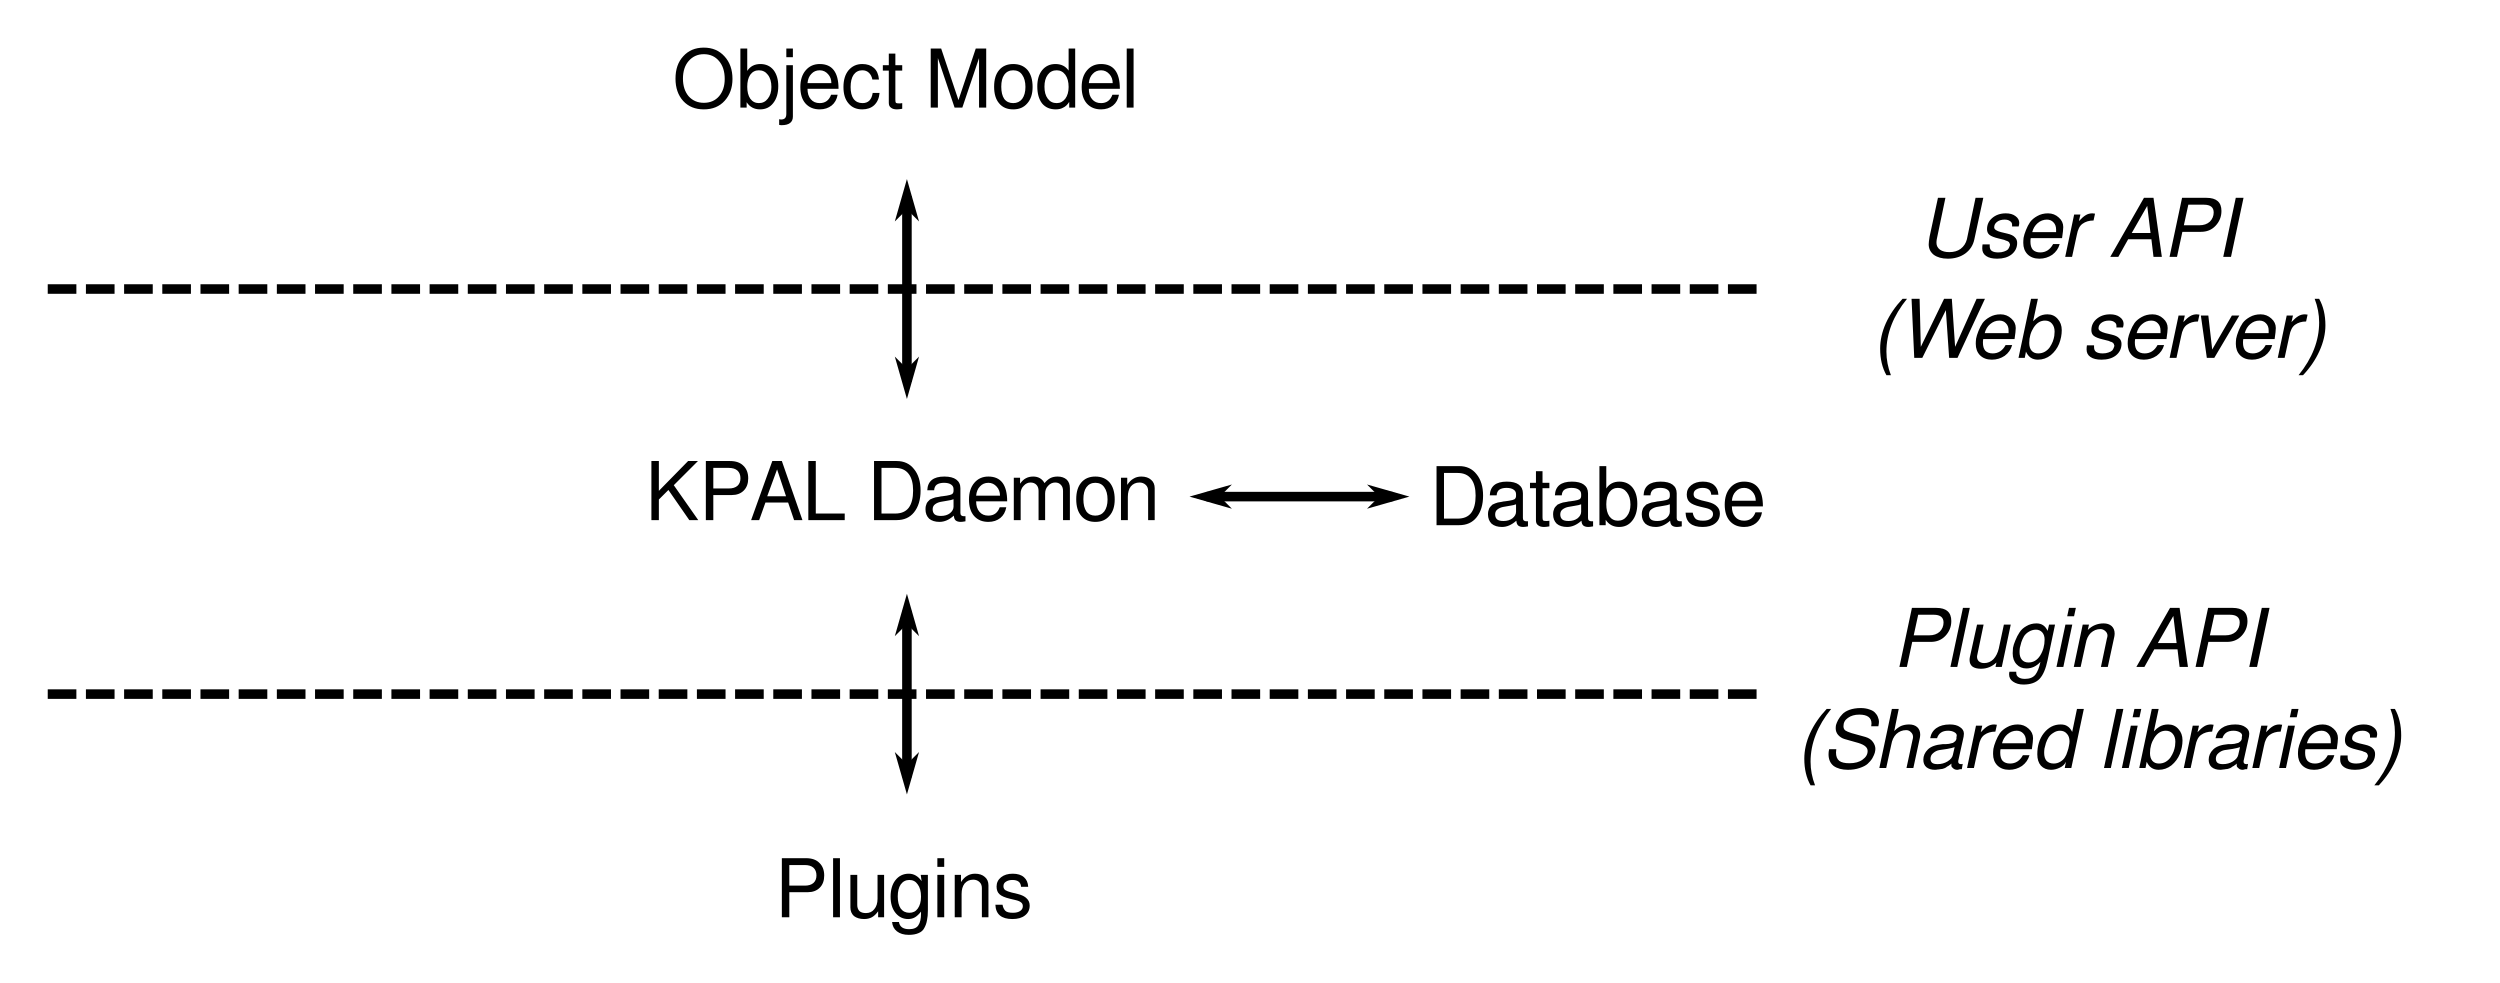
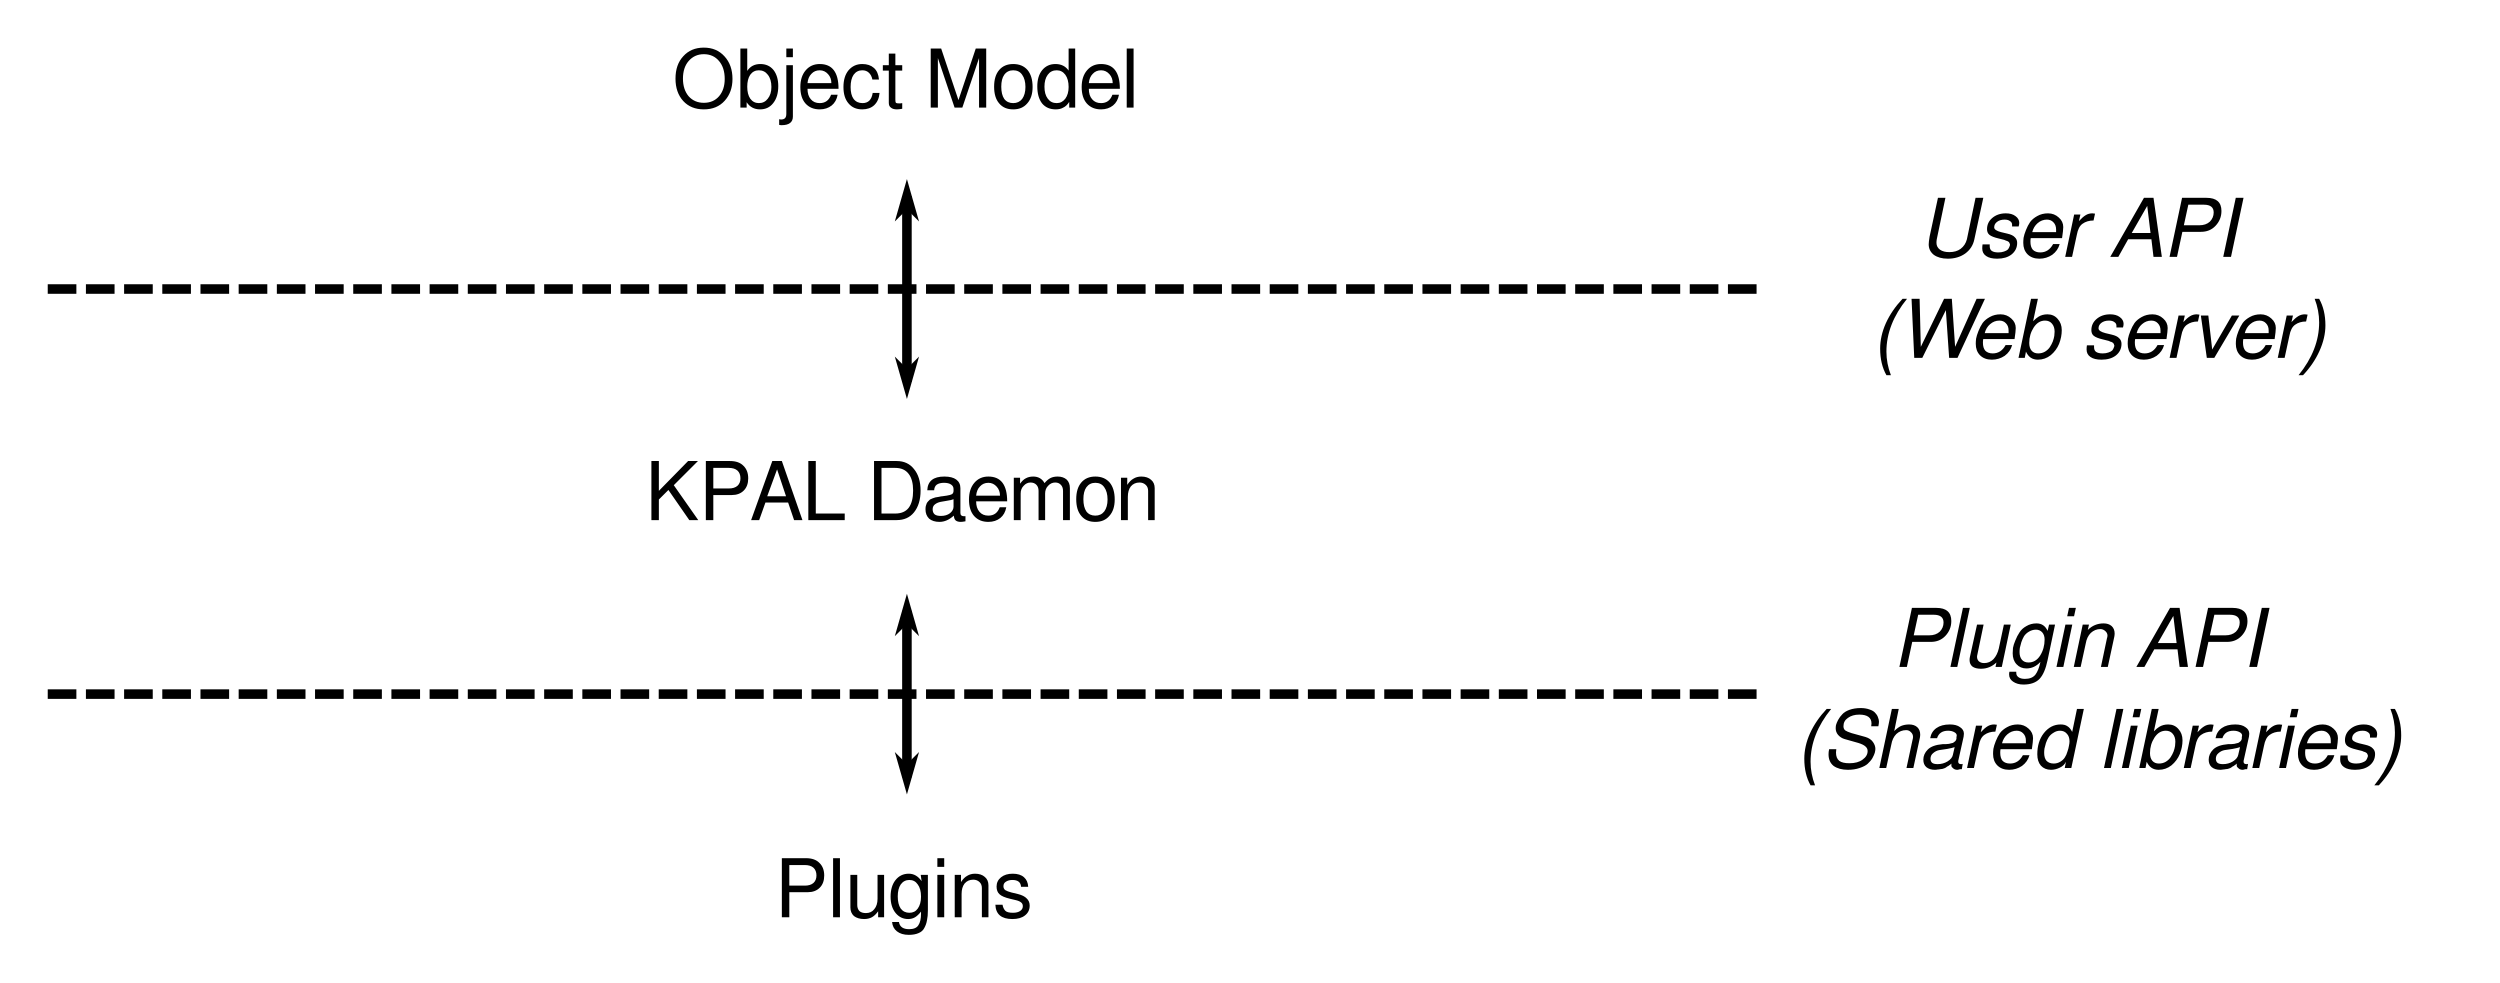
<svg xmlns="http://www.w3.org/2000/svg" width="130.937mm" height="51.465mm" viewBox="0 0 130.937 51.465" version="1.1" id="svg8">
  <defs id="defs2">
    <marker style="overflow:visible" id="marker9355" refX="0" refY="0" orient="auto">
      <path transform="matrix(-0.2,0,0,-0.2,-1.2,0)" style="fill:#000000;fill-opacity:1;fill-rule:evenodd;stroke:#000000;stroke-width:1pt;stroke-opacity:1" d="M 0,0 5,-5 -12.5,0 5,5 Z" id="path9353" />
    </marker>
    <marker style="overflow:visible" id="marker9303" refX="0" refY="0" orient="auto">
      <path transform="matrix(0.2,0,0,0.2,1.2,0)" style="fill:#000000;fill-opacity:1;fill-rule:evenodd;stroke:#000000;stroke-width:1pt;stroke-opacity:1" d="M 0,0 5,-5 -12.5,0 5,5 Z" id="path9301" />
    </marker>
    <marker style="overflow:visible" id="marker5907" refX="0" refY="0" orient="auto">
      <path transform="matrix(-0.2,0,0,-0.2,-1.2,0)" style="fill:#000000;fill-opacity:1;fill-rule:evenodd;stroke:#000000;stroke-width:1pt;stroke-opacity:1" d="M 0,0 5,-5 -12.5,0 5,5 Z" id="path5905" />
    </marker>
    <marker style="overflow:visible" id="marker5867" refX="0" refY="0" orient="auto">
      <path transform="matrix(0.2,0,0,0.2,1.2,0)" style="fill:#000000;fill-opacity:1;fill-rule:evenodd;stroke:#000000;stroke-width:1pt;stroke-opacity:1" d="M 0,0 5,-5 -12.5,0 5,5 Z" id="path5865" />
    </marker>
    <marker style="overflow:visible" id="marker4943" refX="0" refY="0" orient="auto">
      <path transform="matrix(-0.2,0,0,-0.2,-1.2,0)" style="fill:#000000;fill-opacity:1;fill-rule:evenodd;stroke:#000000;stroke-width:1pt;stroke-opacity:1" d="M 0,0 5,-5 -12.5,0 5,5 Z" id="path4941" />
    </marker>
    <marker style="overflow:visible" id="marker4915" refX="0" refY="0" orient="auto">
      <path transform="matrix(0.2,0,0,0.2,1.2,0)" style="fill:#000000;fill-opacity:1;fill-rule:evenodd;stroke:#000000;stroke-width:1pt;stroke-opacity:1" d="M 0,0 5,-5 -12.5,0 5,5 Z" id="path4913" />
    </marker>
    <marker orient="auto" refY="0" refX="0" id="Arrow1Send" style="overflow:visible">
      <path id="path4588" d="M 0,0 5,-5 -12.5,0 5,5 Z" style="fill:#000000;fill-opacity:1;fill-rule:evenodd;stroke:#000000;stroke-width:1pt;stroke-opacity:1" transform="matrix(-0.2,0,0,-0.2,-1.2,0)" />
    </marker>
    <marker orient="auto" refY="0" refX="0" id="Arrow1Sstart" style="overflow:visible">
      <path id="path4585" d="M 0,0 5,-5 -12.5,0 5,5 Z" style="fill:#000000;fill-opacity:1;fill-rule:evenodd;stroke:#000000;stroke-width:1pt;stroke-opacity:1" transform="matrix(0.2,0,0,0.2,1.2,0)" />
    </marker>
  </defs>
  <g id="layer1" transform="translate(-52.5,-57.60745)">
    <text xml:space="preserve" style="font-style:normal;font-variant:normal;font-weight:normal;font-stretch:normal;font-size:4.233px;line-height:1.25;font-family:FreeSans;-inkscape-font-specification:FreeSans;letter-spacing:0px;word-spacing:0px;fill:#000000;fill-opacity:1;stroke:none;stroke-width:0.265" x="87.708" y="63.244" id="text33">
      <tspan id="tspan31" x="87.708" y="63.244" style="stroke-width:0.265">Object Model</tspan>
    </text>
    <path style="fill:none;stroke:#000000;stroke-width:0.5;stroke-linecap:butt;stroke-linejoin:miter;stroke-miterlimit:4;stroke-dasharray:1.5, 0.5;stroke-dashoffset:0;stroke-opacity:1" d="M 55,72.745 H 145" id="path35" />
    <text xml:space="preserve" style="font-style:normal;font-variant:normal;font-weight:normal;font-stretch:normal;font-size:4.233px;line-height:1.25;font-family:FreeSans;-inkscape-font-specification:FreeSans;letter-spacing:0px;word-spacing:0px;fill:#000000;fill-opacity:1;stroke:none;stroke-width:0.265" x="86.274" y="84.847" id="text4547">
      <tspan id="tspan4545" x="86.274" y="84.847" style="stroke-width:0.265">KPAL Daemon</tspan>
    </text>
-     <text xml:space="preserve" style="font-style:normal;font-variant:normal;font-weight:normal;font-stretch:normal;font-size:4.233px;line-height:1.25;font-family:FreeSans;-inkscape-font-specification:FreeSans;letter-spacing:0px;word-spacing:0px;fill:#000000;fill-opacity:1;stroke:none;stroke-width:0.265" x="127.393" y="85.112" id="text4551">
-       <tspan id="tspan4549" x="127.393" y="85.112" style="stroke-width:0.265">Database</tspan>
-     </text>
    <path id="path4553" d="M 55,93.961 H 145" style="fill:none;stroke:#000000;stroke-width:0.5;stroke-linecap:butt;stroke-linejoin:miter;stroke-miterlimit:4;stroke-dasharray:1.5, 0.5;stroke-dashoffset:0;stroke-opacity:1" />
    <text xml:space="preserve" style="font-style:normal;font-variant:normal;font-weight:normal;font-stretch:normal;font-size:4.233px;line-height:1.25;font-family:FreeSans;-inkscape-font-specification:FreeSans;letter-spacing:0px;word-spacing:0px;fill:#000000;fill-opacity:1;stroke:none;stroke-width:0.265" x="93.104" y="105.65" id="text4557">
      <tspan id="tspan4555" x="93.104" y="105.65" style="stroke-width:0.265">Plugins</tspan>
    </text>
    <text xml:space="preserve" style="font-style:normal;font-variant:normal;font-weight:normal;font-stretch:normal;font-size:4.233px;line-height:1.25;font-family:FreeSans;-inkscape-font-specification:FreeSans;letter-spacing:0px;word-spacing:0px;fill:#000000;fill-opacity:1;stroke:none;stroke-width:0.265" x="165.055" y="71.061" id="text4561">
      <tspan id="tspan4559" x="165.055" y="71.061" style="font-style:italic;font-variant:normal;font-weight:normal;font-stretch:normal;font-family:FreeSans;-inkscape-font-specification:'FreeSans Italic';text-align:center;text-anchor:middle;stroke-width:0.265">User API</tspan>
      <tspan x="165.055" y="76.353" style="font-style:italic;font-variant:normal;font-weight:normal;font-stretch:normal;font-family:FreeSans;-inkscape-font-specification:'FreeSans Italic';text-align:center;text-anchor:middle;stroke-width:0.265" id="tspan4563">(Web server)</tspan>
    </text>
    <text xml:space="preserve" style="font-style:normal;font-variant:normal;font-weight:normal;font-stretch:normal;font-size:4.233px;line-height:1.25;font-family:FreeSans;-inkscape-font-specification:FreeSans;letter-spacing:0px;word-spacing:0px;fill:#000000;fill-opacity:1;stroke:none;stroke-width:0.265" x="165.055" y="92.541" id="text4567">
      <tspan id="tspan4565" x="165.055" y="92.541" style="font-style:italic;font-variant:normal;font-weight:normal;font-stretch:normal;font-family:FreeSans;-inkscape-font-specification:'FreeSans Italic';text-align:center;text-anchor:middle;stroke-width:0.265">Plugin API</tspan>
      <tspan x="165.055" y="97.833" style="font-style:italic;font-variant:normal;font-weight:normal;font-stretch:normal;font-family:FreeSans;-inkscape-font-specification:'FreeSans Italic';text-align:center;text-anchor:middle;stroke-width:0.265" id="tspan4569">(Shared libraries)</tspan>
    </text>
    <path style="fill:none;stroke:#000000;stroke-width:0.5;stroke-linecap:butt;stroke-linejoin:miter;stroke-miterlimit:4;stroke-dasharray:none;stroke-opacity:1;marker-start:url(#Arrow1Sstart);marker-end:url(#Arrow1Send)" d="m 100,67.878 v 9.734" id="path4571" />
    <path id="path4911" d="m 100,89.599 v 8.724" style="fill:none;stroke:#000000;stroke-width:0.5;stroke-linecap:butt;stroke-linejoin:miter;stroke-miterlimit:4;stroke-dasharray:none;stroke-opacity:1;marker-start:url(#marker4915);marker-end:url(#marker4943)" />
-     <path id="path9299" d="m 125.426,83.617 h -9.734" style="fill:none;stroke:#000000;stroke-width:0.5;stroke-linecap:butt;stroke-linejoin:miter;stroke-miterlimit:4;stroke-dasharray:none;stroke-opacity:1;marker-start:url(#marker9303);marker-end:url(#marker9355)" />
  </g>
</svg>
